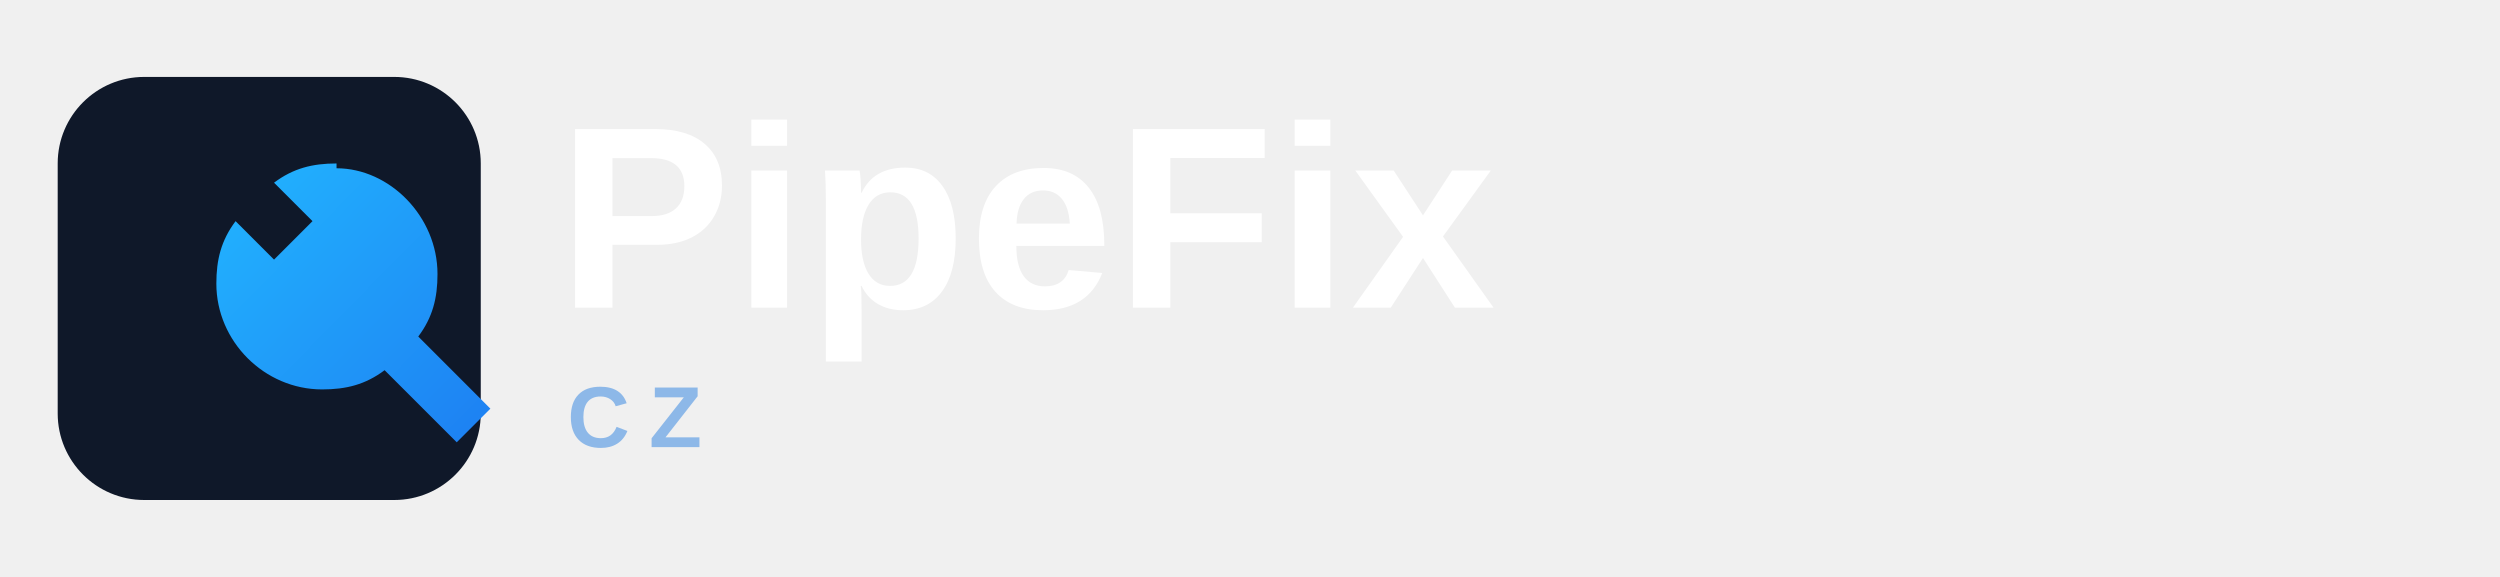
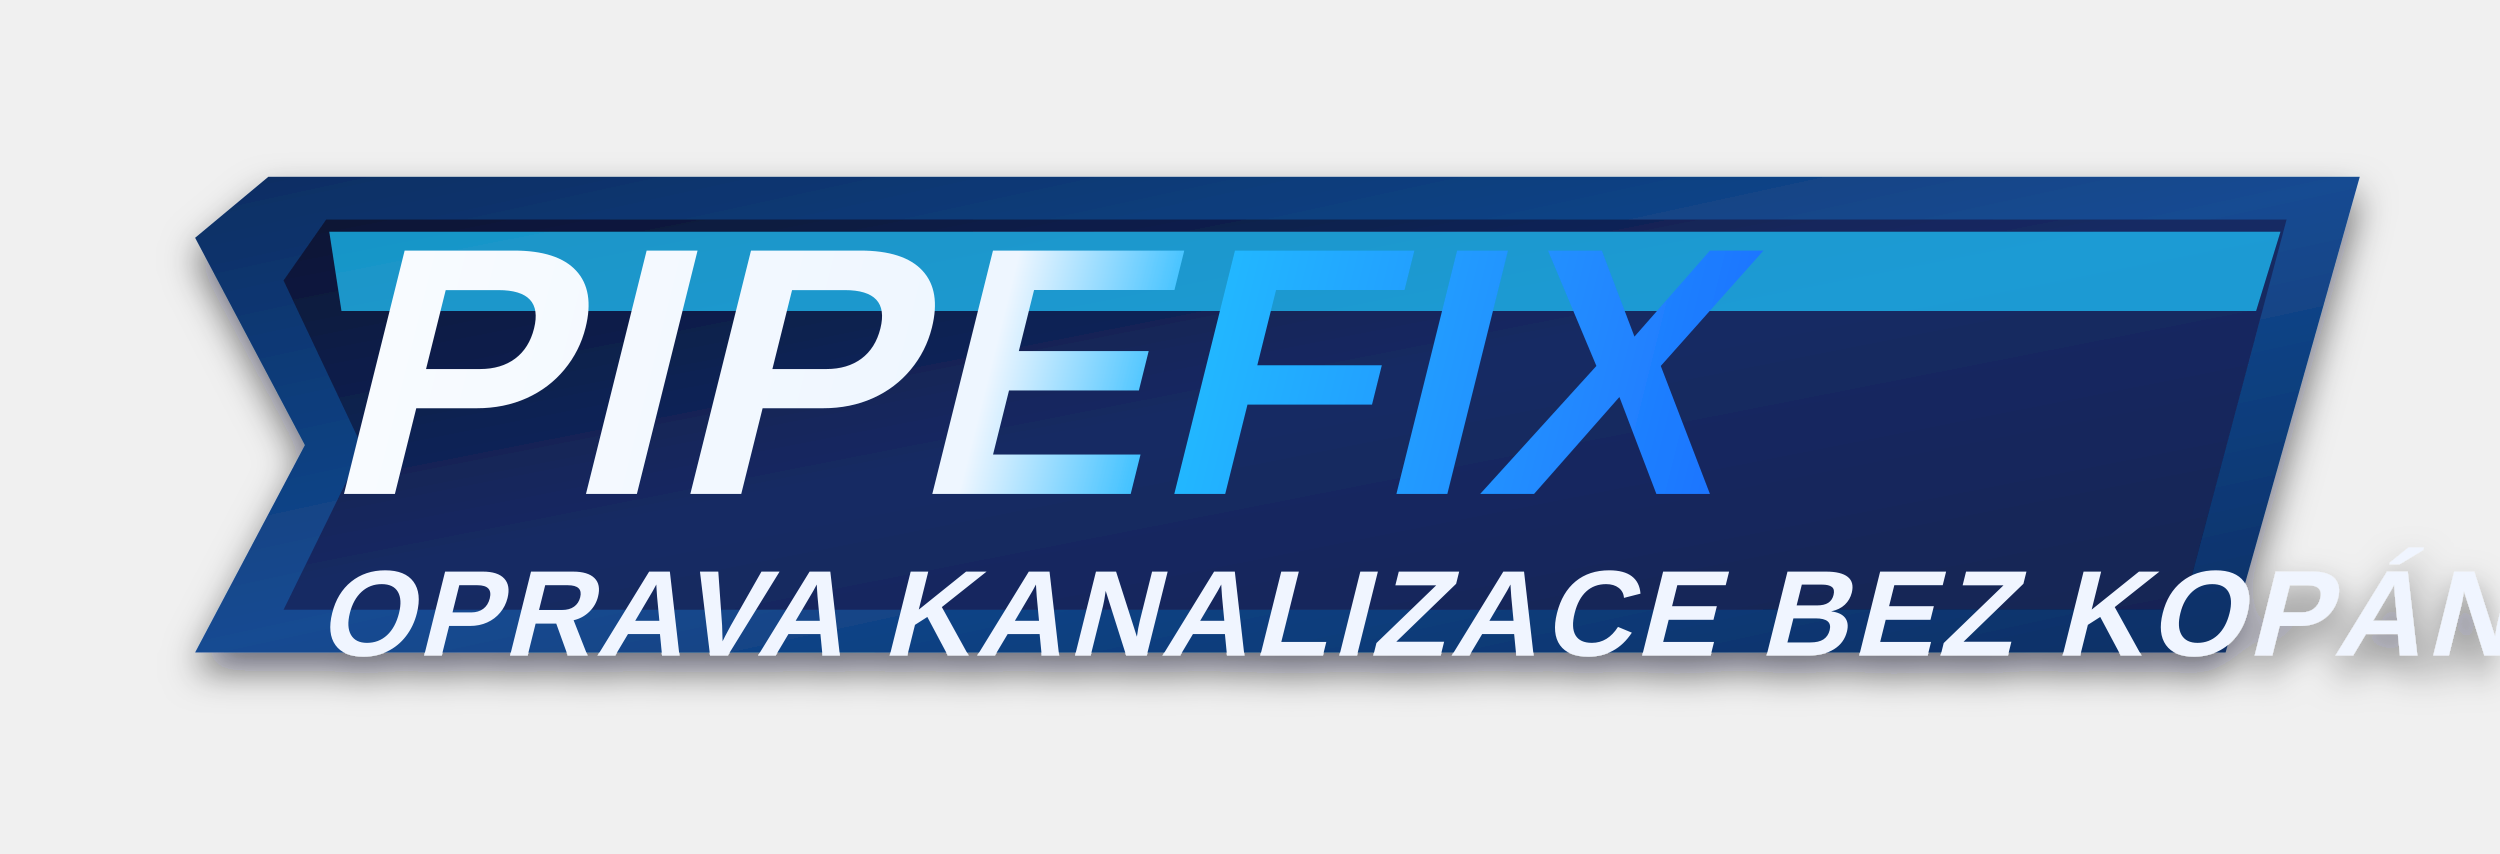
- <svg xmlns="http://www.w3.org/2000/svg" viewBox="0 0 520 120" role="img" aria-labelledby="title desc">
+ <svg xmlns="http://www.w3.org/2000/svg" viewBox="0 0 820 280" role="img" aria-labelledby="title desc">
  <defs>
-     <linearGradient id="pipefixBlue" x1="0%" y1="0%" x2="100%" y2="100%">
-       <stop offset="0%" stop-color="#22b6ff" />
-       <stop offset="100%" stop-color="#1d7ff2" />
+     <linearGradient id="outerStroke" x1="0%" y1="0%" x2="100%" y2="100%">
+       <stop offset="0%" stop-color="#0a2d62" />
+       <stop offset="50%" stop-color="#144b92" />
+       <stop offset="100%" stop-color="#0a2d62" />
    </linearGradient>
+     <linearGradient id="bannerFill" x1="0%" y1="0%" x2="100%" y2="100%">
+       <stop offset="0%" stop-color="#0b1534" />
+       <stop offset="48%" stop-color="#142a64" />
+       <stop offset="100%" stop-color="#122453" />
+     </linearGradient>
+     <linearGradient id="pipefixText" x1="0%" y1="0%" x2="100%" y2="0%">
+       <stop offset="0%" stop-color="#f8fbff" />
+       <stop offset="45%" stop-color="#eef6ff" />
+       <stop offset="60%" stop-color="#22b8ff" />
+       <stop offset="100%" stop-color="#1f75ff" />
+     </linearGradient>
+     <filter id="shadow" x="-10%" y="-20%" width="130%" height="160%">
+       <feDropShadow dx="0" dy="6" stdDeviation="6" flood-color="#010716" flood-opacity="0.55" />
+     </filter>
  </defs>
-   <g transform="translate(12 16)">
-     <rect x="0" y="0" width="88" height="88" rx="18" fill="#0f1829" />
-     <path d="M58 18c-5 0-9 1-13 4l8 8-8 8-8-8c-3 4-4 8-4 13 0 12 10 22 22 22 5 0 9-1 13-4l15 15 7-7-15-15c3-4 4-8 4-13 0-12-10-22-21-22z" fill="url(#pipefixBlue)" />
+   <g transform="translate(40 28)" filter="url(#shadow)">
+     <path d="M48 30 L734 30 L690 186 L24 186 L60 118 L24 50 Z" fill="url(#outerStroke)" />
+     <path d="M67 44 L710 44 L676 172 L53 172 L79 119 L53 64 Z" fill="url(#bannerFill)" />
+     <path d="M68 48 L708 48 L700 74 L72 74 Z" fill="#1ec6ff" opacity="0.72" />
+     <g transform="translate(88 42) skewX(-14)">
+       <text x="0" y="92" font-family="Montserrat, Arial, sans-serif" font-size="116" font-weight="800" fill="url(#pipefixText)" letter-spacing="2">PIPEFIX</text>
+       <text x="12" y="145" font-family="Montserrat, Arial, sans-serif" font-size="40" font-weight="700" fill="#f0f5ff" letter-spacing="1.5">OPRAVA KANALIZACE BEZ KOPÁNÍ</text>
+     </g>
  </g>
-   <text x="116" y="64" fill="#ffffff" font-size="54" font-family="Montserrat, Arial, sans-serif" font-weight="800" letter-spacing="0.5">PipeFix</text>
-   <text x="118" y="93" fill="#8db8e8" font-size="18" font-family="Montserrat, Arial, sans-serif" font-weight="600" letter-spacing="4">CZ</text>
</svg>
